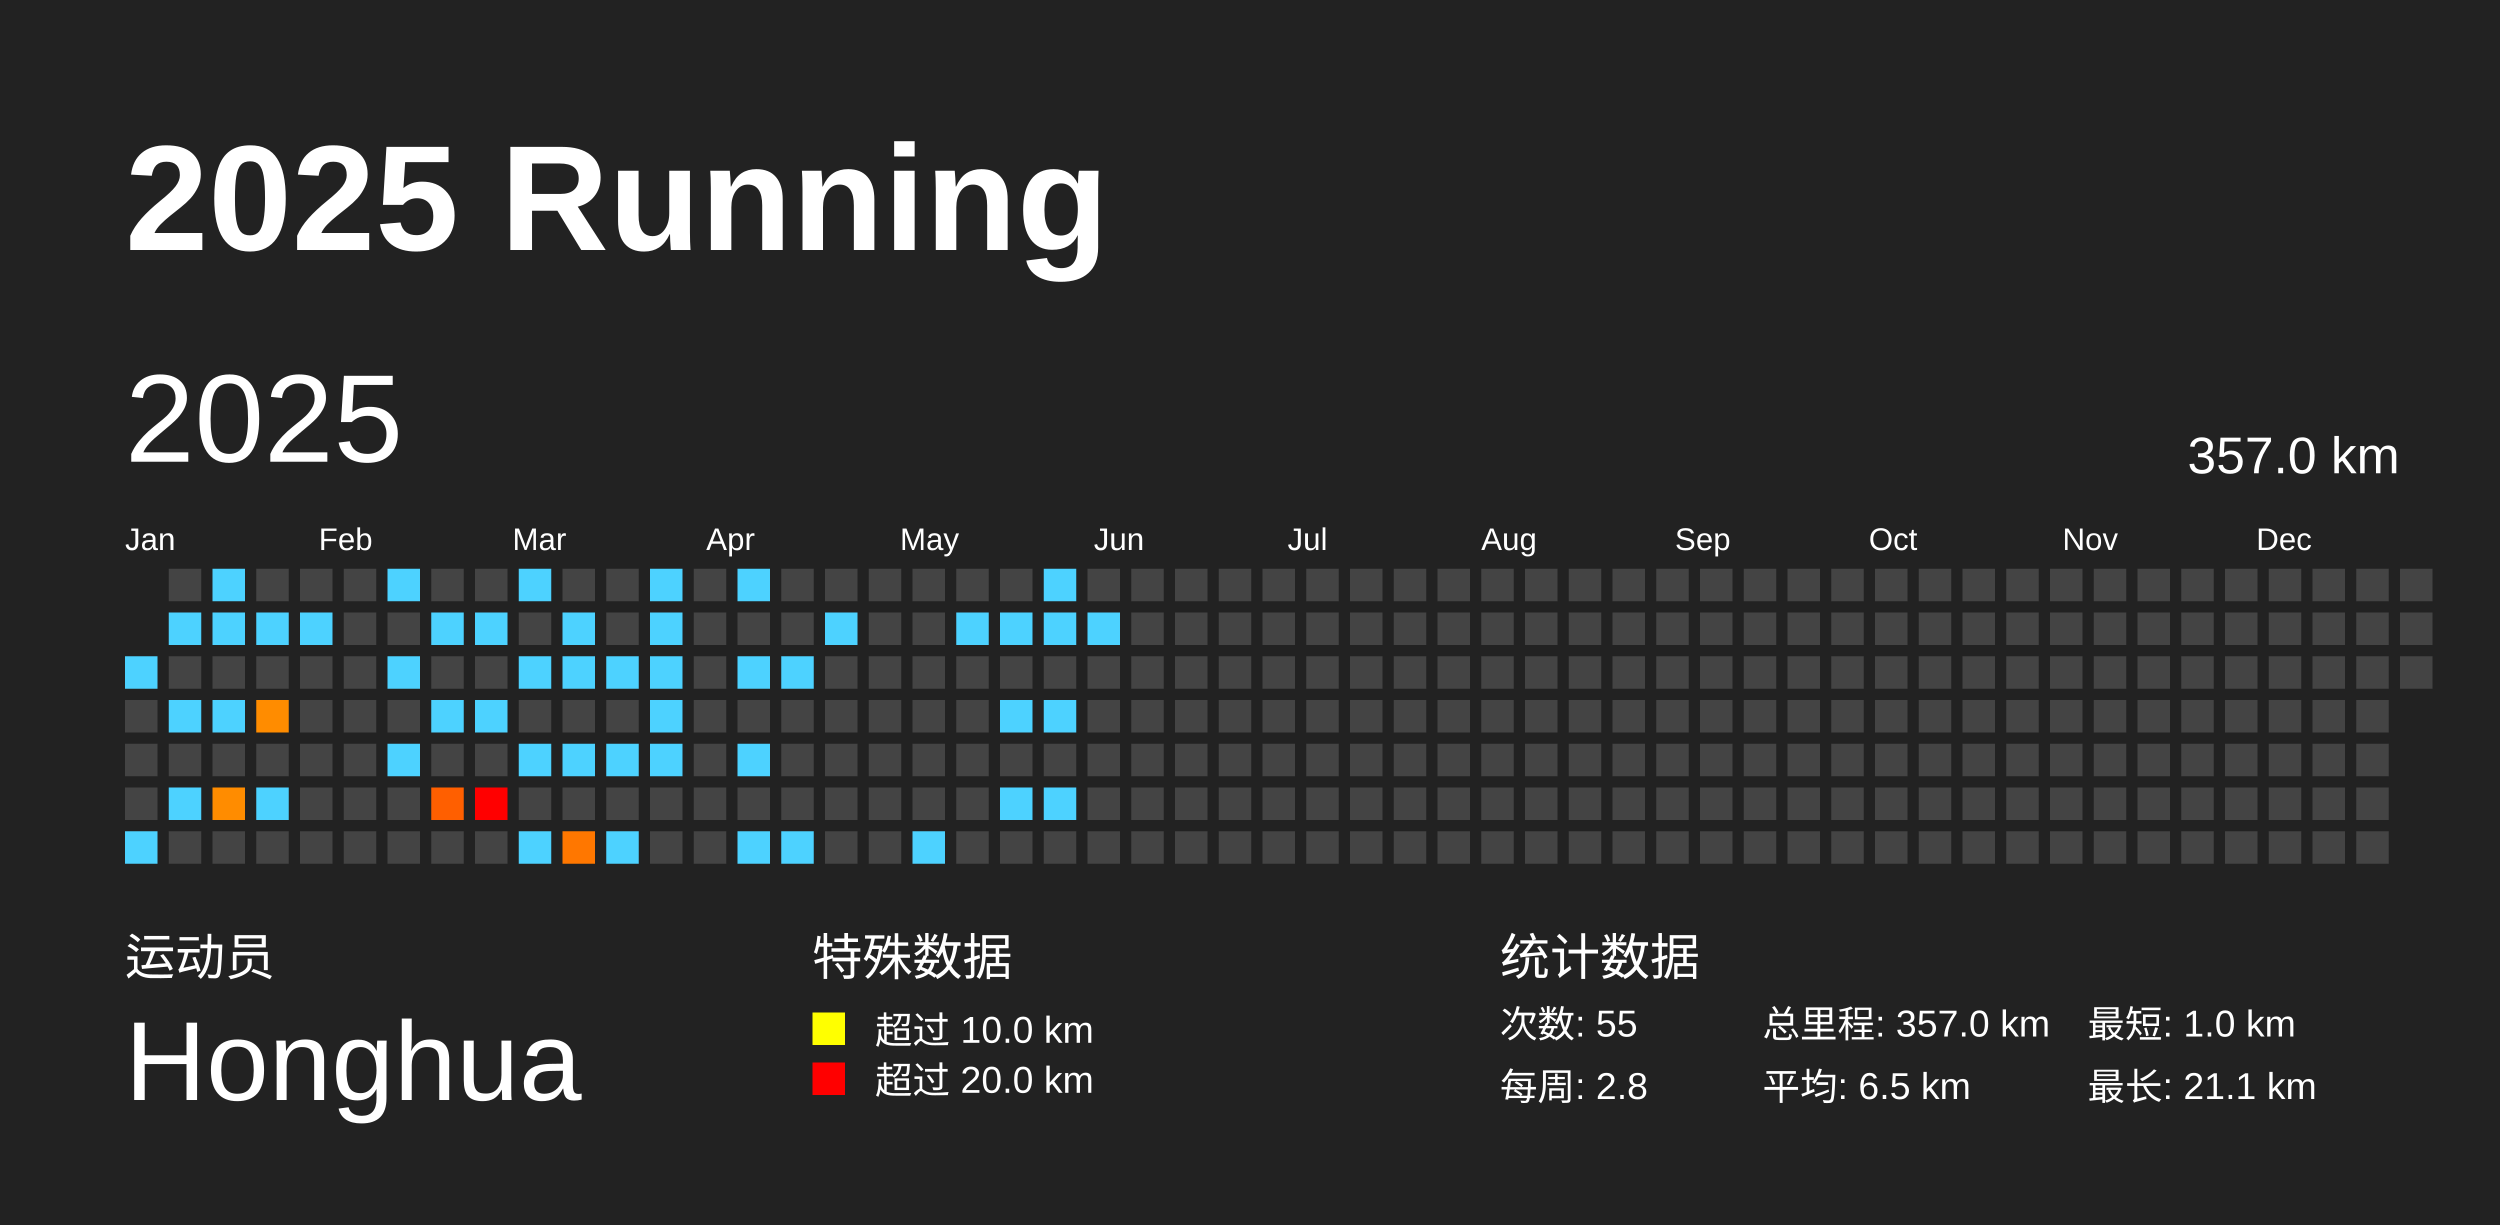
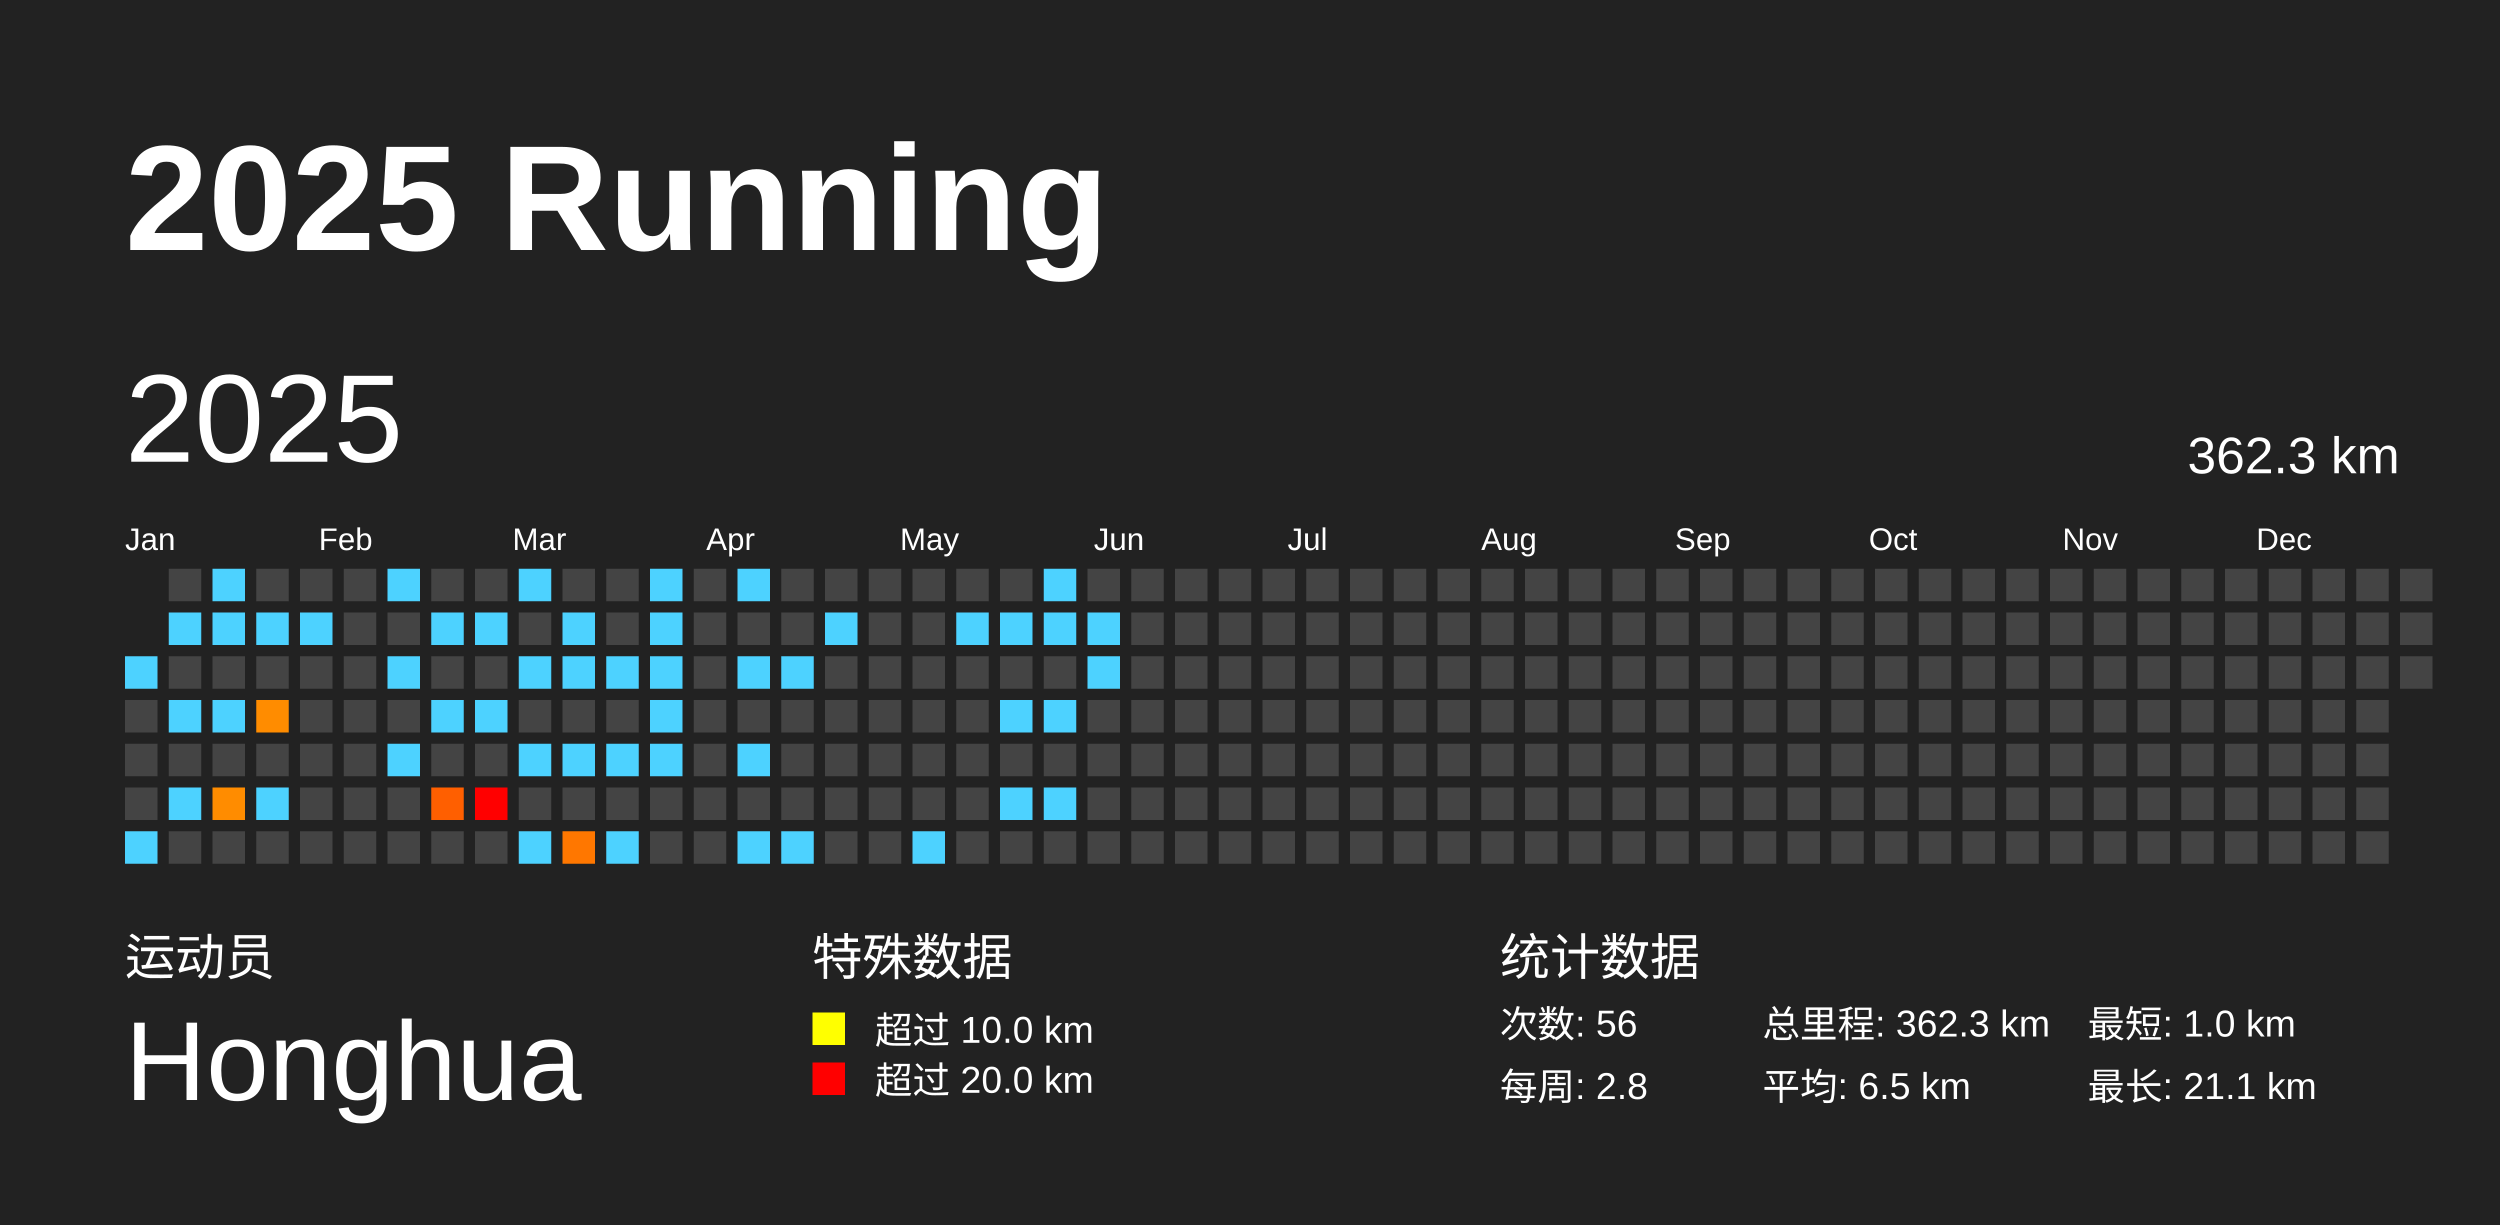
<svg xmlns="http://www.w3.org/2000/svg" baseProfile="full" height="98mm" version="1.1" viewBox="0,0,200,98" width="200mm">
  <defs />
  <rect fill="#222222" height="98" width="200" x="0" y="0" />
  <text fill="#FFFFFF" style="font-size:12px; font-family:Arial; font-weight:bold;" x="10" y="20">2025 Running</text>
  <text fill="#FFFFFF" style="font-size:4px; font-family:Arial" x="10" y="78">运动员</text>
  <text fill="#FFFFFF" style="font-size:9px; font-family:Arial" x="10" y="88">Honghua</text>
  <text fill="#FFFFFF" style="font-size:4px; font-family:Arial" x="65" y="78">特殊数据</text>
  <rect fill="yellow" height="2.6" width="2.6" x="65" y="81" />
  <text fill="#FFFFFF" style="font-size:3px; font-family:Arial" x="70" y="83.5">超过 10.0 km</text>
  <rect fill="red" height="2.6" width="2.6" x="65" y="85" />
  <text fill="#FFFFFF" style="font-size:3px; font-family:Arial" x="70" y="87.5">超过 20.0 km</text>
  <text fill="#FFFFFF" style="font-size:4px; font-family:Arial" x="120" y="78">统计数据</text>
-   <text fill="#FFFFFF" style="font-size:3px; font-family:Arial" x="120" y="83">次数: 55</text>
+   <text fill="#FFFFFF" style="font-size:3px; font-family:Arial" x="120" y="83">次数: 56</text>
  <text fill="#FFFFFF" style="font-size:3px; font-family:Arial" x="120" y="88">每周: 2.8</text>
-   <text fill="#FFFFFF" style="font-size:3px; font-family:Arial" x="141" y="83">总里程: 357.0 km</text>
+   <text fill="#FFFFFF" style="font-size:3px; font-family:Arial" x="141" y="83">总里程: 362.3 km</text>
  <text fill="#FFFFFF" style="font-size:3px; font-family:Arial" x="141" y="88">平均: 6.5 km</text>
  <text fill="#FFFFFF" style="font-size:3px; font-family:Arial" x="167" y="83">最短: 1.0 km</text>
  <text fill="#FFFFFF" style="font-size:3px; font-family:Arial" x="167" y="88">最长: 21.1 km</text>
  <text dominant-baseline="hanging" fill="#FFFFFF" style="font-size:10.0px; font-family:Arial;" x="10" y="30">2025</text>
-   <text dominant-baseline="hanging" fill="#FFFFFF" style="font-size:4.125px; font-family:Arial;" x="175" y="35">357.0 km</text>
+   <text dominant-baseline="hanging" fill="#FFFFFF" style="font-size:4.125px; font-family:Arial;" x="175" y="35">362.3 km</text>
  <text fill="#FFFFFF" style="font-size:2.5px; font-family:Arial" x="10.0" y="44">Jan</text>
  <text fill="#FFFFFF" style="font-size:2.5px; font-family:Arial" x="25.5" y="44">Feb</text>
  <text fill="#FFFFFF" style="font-size:2.5px; font-family:Arial" x="41.0" y="44">Mar</text>
  <text fill="#FFFFFF" style="font-size:2.5px; font-family:Arial" x="56.5" y="44">Apr</text>
  <text fill="#FFFFFF" style="font-size:2.5px; font-family:Arial" x="72.0" y="44">May</text>
  <text fill="#FFFFFF" style="font-size:2.5px; font-family:Arial" x="87.5" y="44">Jun</text>
  <text fill="#FFFFFF" style="font-size:2.5px; font-family:Arial" x="103.0" y="44">Jul</text>
  <text fill="#FFFFFF" style="font-size:2.5px; font-family:Arial" x="118.5" y="44">Aug</text>
  <text fill="#FFFFFF" style="font-size:2.5px; font-family:Arial" x="134.0" y="44">Sep</text>
  <text fill="#FFFFFF" style="font-size:2.5px; font-family:Arial" x="149.5" y="44">Oct</text>
  <text fill="#FFFFFF" style="font-size:2.5px; font-family:Arial" x="165.0" y="44">Nov</text>
  <text fill="#FFFFFF" style="font-size:2.5px; font-family:Arial" x="180.5" y="44">Dec</text>
  <rect fill="#4dd2ff" height="2.6" width="2.6" x="10.0" y="52.5" />
  <rect fill="#444444" height="2.6" width="2.6" x="10.0" y="56.0" />
  <rect fill="#444444" height="2.6" width="2.6" x="10.0" y="59.5" />
  <rect fill="#444444" height="2.6" width="2.6" x="10.0" y="63.0" />
  <rect fill="#4dd2ff" height="2.6" width="2.6" x="10.0" y="66.5" />
  <rect fill="#444444" height="2.6" width="2.6" x="13.5" y="45.5" />
  <rect fill="#4dd2ff" height="2.6" width="2.6" x="13.5" y="49.0" />
  <rect fill="#444444" height="2.6" width="2.6" x="13.5" y="52.5" />
  <rect fill="#4dd2ff" height="2.6" width="2.6" x="13.5" y="56.0" />
  <rect fill="#444444" height="2.6" width="2.6" x="13.5" y="59.5" />
  <rect fill="#4dd2ff" height="2.6" width="2.6" x="13.5" y="63.0" />
  <rect fill="#444444" height="2.6" width="2.6" x="13.5" y="66.5" />
  <rect fill="#4dd2ff" height="2.6" width="2.6" x="17.0" y="45.5" />
  <rect fill="#4dd2ff" height="2.6" width="2.6" x="17.0" y="49.0" />
  <rect fill="#444444" height="2.6" width="2.6" x="17.0" y="52.5" />
  <rect fill="#4dd2ff" height="2.6" width="2.6" x="17.0" y="56.0" />
  <rect fill="#444444" height="2.6" width="2.6" x="17.0" y="59.5" />
  <rect fill="#ff8c00" height="2.6" width="2.6" x="17.0" y="63.0" />
  <rect fill="#444444" height="2.6" width="2.6" x="17.0" y="66.5" />
  <rect fill="#444444" height="2.6" width="2.6" x="20.5" y="45.5" />
  <rect fill="#4dd2ff" height="2.6" width="2.6" x="20.5" y="49.0" />
  <rect fill="#444444" height="2.6" width="2.6" x="20.5" y="52.5" />
  <rect fill="#ff8c00" height="2.6" width="2.6" x="20.5" y="56.0" />
  <rect fill="#444444" height="2.6" width="2.6" x="20.5" y="59.5" />
  <rect fill="#4dd2ff" height="2.6" width="2.6" x="20.5" y="63.0" />
  <rect fill="#444444" height="2.6" width="2.6" x="20.5" y="66.5" />
  <rect fill="#444444" height="2.6" width="2.6" x="24.0" y="45.5" />
  <rect fill="#4dd2ff" height="2.6" width="2.6" x="24.0" y="49.0" />
  <rect fill="#444444" height="2.6" width="2.6" x="24.0" y="52.5" />
  <rect fill="#444444" height="2.6" width="2.6" x="24.0" y="56.0" />
  <rect fill="#444444" height="2.6" width="2.6" x="24.0" y="59.5" />
  <rect fill="#444444" height="2.6" width="2.6" x="24.0" y="63.0" />
  <rect fill="#444444" height="2.6" width="2.6" x="24.0" y="66.5" />
  <rect fill="#444444" height="2.6" width="2.6" x="27.5" y="45.5" />
  <rect fill="#444444" height="2.6" width="2.6" x="27.5" y="49.0" />
  <rect fill="#444444" height="2.6" width="2.6" x="27.5" y="52.5" />
  <rect fill="#444444" height="2.6" width="2.6" x="27.5" y="56.0" />
  <rect fill="#444444" height="2.6" width="2.6" x="27.5" y="59.5" />
  <rect fill="#444444" height="2.6" width="2.6" x="27.5" y="63.0" />
  <rect fill="#444444" height="2.6" width="2.6" x="27.5" y="66.5" />
  <rect fill="#4dd2ff" height="2.6" width="2.6" x="31.0" y="45.5" />
  <rect fill="#444444" height="2.6" width="2.6" x="31.0" y="49.0" />
  <rect fill="#4dd2ff" height="2.6" width="2.6" x="31.0" y="52.5" />
  <rect fill="#444444" height="2.6" width="2.6" x="31.0" y="56.0" />
  <rect fill="#4dd2ff" height="2.6" width="2.6" x="31.0" y="59.5" />
  <rect fill="#444444" height="2.6" width="2.6" x="31.0" y="63.0" />
  <rect fill="#444444" height="2.6" width="2.6" x="31.0" y="66.5" />
  <rect fill="#444444" height="2.6" width="2.6" x="34.5" y="45.5" />
  <rect fill="#4dd2ff" height="2.6" width="2.6" x="34.5" y="49.0" />
  <rect fill="#444444" height="2.6" width="2.6" x="34.5" y="52.5" />
  <rect fill="#4dd2ff" height="2.6" width="2.6" x="34.5" y="56.0" />
  <rect fill="#444444" height="2.6" width="2.6" x="34.5" y="59.5" />
  <rect fill="#ff5f00" height="2.6" width="2.6" x="34.5" y="63.0" />
  <rect fill="#444444" height="2.6" width="2.6" x="34.5" y="66.5" />
  <rect fill="#444444" height="2.6" width="2.6" x="38.0" y="45.5" />
  <rect fill="#4dd2ff" height="2.6" width="2.6" x="38.0" y="49.0" />
  <rect fill="#444444" height="2.6" width="2.6" x="38.0" y="52.5" />
  <rect fill="#4dd2ff" height="2.6" width="2.6" x="38.0" y="56.0" />
  <rect fill="#444444" height="2.6" width="2.6" x="38.0" y="59.5" />
  <rect fill="red" height="2.6" width="2.6" x="38.0" y="63.0" />
  <rect fill="#444444" height="2.6" width="2.6" x="38.0" y="66.5" />
  <rect fill="#4dd2ff" height="2.6" width="2.6" x="41.5" y="45.5" />
  <rect fill="#444444" height="2.6" width="2.6" x="41.5" y="49.0" />
  <rect fill="#4dd2ff" height="2.6" width="2.6" x="41.5" y="52.5" />
  <rect fill="#444444" height="2.6" width="2.6" x="41.5" y="56.0" />
  <rect fill="#4dd2ff" height="2.6" width="2.6" x="41.5" y="59.5" />
  <rect fill="#444444" height="2.6" width="2.6" x="41.5" y="63.0" />
  <rect fill="#4dd2ff" height="2.6" width="2.6" x="41.5" y="66.5" />
  <rect fill="#444444" height="2.6" width="2.6" x="45.0" y="45.5" />
  <rect fill="#4dd2ff" height="2.6" width="2.6" x="45.0" y="49.0" />
  <rect fill="#4dd2ff" height="2.6" width="2.6" x="45.0" y="52.5" />
  <rect fill="#444444" height="2.6" width="2.6" x="45.0" y="56.0" />
  <rect fill="#4dd2ff" height="2.6" width="2.6" x="45.0" y="59.5" />
  <rect fill="#444444" height="2.6" width="2.6" x="45.0" y="63.0" />
  <rect fill="#ff7700" height="2.6" width="2.6" x="45.0" y="66.5" />
  <rect fill="#444444" height="2.6" width="2.6" x="48.5" y="45.5" />
  <rect fill="#444444" height="2.6" width="2.6" x="48.5" y="49.0" />
  <rect fill="#4dd2ff" height="2.6" width="2.6" x="48.5" y="52.5" />
  <rect fill="#444444" height="2.6" width="2.6" x="48.5" y="56.0" />
  <rect fill="#4dd2ff" height="2.6" width="2.6" x="48.5" y="59.5" />
  <rect fill="#444444" height="2.6" width="2.6" x="48.5" y="63.0" />
  <rect fill="#4dd2ff" height="2.6" width="2.6" x="48.5" y="66.5" />
  <rect fill="#4dd2ff" height="2.6" width="2.6" x="52.0" y="45.5" />
  <rect fill="#4dd2ff" height="2.6" width="2.6" x="52.0" y="49.0" />
  <rect fill="#4dd2ff" height="2.6" width="2.6" x="52.0" y="52.5" />
  <rect fill="#4dd2ff" height="2.6" width="2.6" x="52.0" y="56.0" />
  <rect fill="#4dd2ff" height="2.6" width="2.6" x="52.0" y="59.5" />
  <rect fill="#444444" height="2.6" width="2.6" x="52.0" y="63.0" />
  <rect fill="#444444" height="2.6" width="2.6" x="52.0" y="66.5" />
  <rect fill="#444444" height="2.6" width="2.6" x="55.5" y="45.5" />
  <rect fill="#444444" height="2.6" width="2.6" x="55.5" y="49.0" />
  <rect fill="#444444" height="2.6" width="2.6" x="55.5" y="52.5" />
  <rect fill="#444444" height="2.6" width="2.6" x="55.5" y="56.0" />
  <rect fill="#444444" height="2.6" width="2.6" x="55.5" y="59.5" />
  <rect fill="#444444" height="2.6" width="2.6" x="55.5" y="63.0" />
  <rect fill="#444444" height="2.6" width="2.6" x="55.5" y="66.5" />
  <rect fill="#4dd2ff" height="2.6" width="2.6" x="59.0" y="45.5" />
  <rect fill="#444444" height="2.6" width="2.6" x="59.0" y="49.0" />
  <rect fill="#4dd2ff" height="2.6" width="2.6" x="59.0" y="52.5" />
  <rect fill="#444444" height="2.6" width="2.6" x="59.0" y="56.0" />
  <rect fill="#4dd2ff" height="2.6" width="2.6" x="59.0" y="59.5" />
  <rect fill="#444444" height="2.6" width="2.6" x="59.0" y="63.0" />
  <rect fill="#4dd2ff" height="2.6" width="2.6" x="59.0" y="66.5" />
  <rect fill="#444444" height="2.6" width="2.6" x="62.5" y="45.5" />
  <rect fill="#444444" height="2.6" width="2.6" x="62.5" y="49.0" />
  <rect fill="#4dd2ff" height="2.6" width="2.6" x="62.5" y="52.5" />
  <rect fill="#444444" height="2.6" width="2.6" x="62.5" y="56.0" />
  <rect fill="#444444" height="2.6" width="2.6" x="62.5" y="59.5" />
  <rect fill="#444444" height="2.6" width="2.6" x="62.5" y="63.0" />
  <rect fill="#4dd2ff" height="2.6" width="2.6" x="62.5" y="66.5" />
  <rect fill="#444444" height="2.6" width="2.6" x="66.0" y="45.5" />
  <rect fill="#4dd2ff" height="2.6" width="2.6" x="66.0" y="49.0" />
  <rect fill="#444444" height="2.6" width="2.6" x="66.0" y="52.5" />
  <rect fill="#444444" height="2.6" width="2.6" x="66.0" y="56.0" />
  <rect fill="#444444" height="2.6" width="2.6" x="66.0" y="59.5" />
  <rect fill="#444444" height="2.6" width="2.6" x="66.0" y="63.0" />
  <rect fill="#444444" height="2.6" width="2.6" x="66.0" y="66.5" />
  <rect fill="#444444" height="2.6" width="2.6" x="69.5" y="45.5" />
  <rect fill="#444444" height="2.6" width="2.6" x="69.5" y="49.0" />
  <rect fill="#444444" height="2.6" width="2.6" x="69.5" y="52.5" />
  <rect fill="#444444" height="2.6" width="2.6" x="69.5" y="56.0" />
  <rect fill="#444444" height="2.6" width="2.6" x="69.5" y="59.5" />
  <rect fill="#444444" height="2.6" width="2.6" x="69.5" y="63.0" />
  <rect fill="#444444" height="2.6" width="2.6" x="69.5" y="66.5" />
  <rect fill="#444444" height="2.6" width="2.6" x="73.0" y="45.5" />
  <rect fill="#444444" height="2.6" width="2.6" x="73.0" y="49.0" />
  <rect fill="#444444" height="2.6" width="2.6" x="73.0" y="52.5" />
  <rect fill="#444444" height="2.6" width="2.6" x="73.0" y="56.0" />
  <rect fill="#444444" height="2.6" width="2.6" x="73.0" y="59.5" />
  <rect fill="#444444" height="2.6" width="2.6" x="73.0" y="63.0" />
  <rect fill="#4dd2ff" height="2.6" width="2.6" x="73.0" y="66.5" />
  <rect fill="#444444" height="2.6" width="2.6" x="76.5" y="45.5" />
  <rect fill="#4dd2ff" height="2.6" width="2.6" x="76.5" y="49.0" />
  <rect fill="#444444" height="2.6" width="2.6" x="76.5" y="52.5" />
  <rect fill="#444444" height="2.6" width="2.6" x="76.5" y="56.0" />
  <rect fill="#444444" height="2.6" width="2.6" x="76.5" y="59.5" />
  <rect fill="#444444" height="2.6" width="2.6" x="76.5" y="63.0" />
  <rect fill="#444444" height="2.6" width="2.6" x="76.5" y="66.5" />
  <rect fill="#444444" height="2.6" width="2.6" x="80.0" y="45.5" />
  <rect fill="#4dd2ff" height="2.6" width="2.6" x="80.0" y="49.0" />
  <rect fill="#444444" height="2.6" width="2.6" x="80.0" y="52.5" />
  <rect fill="#4dd2ff" height="2.6" width="2.6" x="80.0" y="56.0" />
  <rect fill="#444444" height="2.6" width="2.6" x="80.0" y="59.5" />
  <rect fill="#4dd2ff" height="2.6" width="2.6" x="80.0" y="63.0" />
  <rect fill="#444444" height="2.6" width="2.6" x="80.0" y="66.5" />
  <rect fill="#4dd2ff" height="2.6" width="2.6" x="83.5" y="45.5" />
  <rect fill="#4dd2ff" height="2.6" width="2.6" x="83.5" y="49.0" />
  <rect fill="#444444" height="2.6" width="2.6" x="83.5" y="52.5" />
  <rect fill="#4dd2ff" height="2.6" width="2.6" x="83.5" y="56.0" />
  <rect fill="#444444" height="2.6" width="2.6" x="83.5" y="59.5" />
  <rect fill="#4dd2ff" height="2.6" width="2.6" x="83.5" y="63.0" />
  <rect fill="#444444" height="2.6" width="2.6" x="83.5" y="66.5" />
  <rect fill="#444444" height="2.6" width="2.6" x="87.0" y="45.5" />
  <rect fill="#4dd2ff" height="2.6" width="2.6" x="87.0" y="49.0" />
-   <rect fill="#444444" height="2.6" width="2.6" x="87.0" y="52.5" />
+   <rect fill="#4dd2ff" height="2.6" width="2.6" x="87.0" y="52.5" />
  <rect fill="#444444" height="2.6" width="2.6" x="87.0" y="56.0" />
  <rect fill="#444444" height="2.6" width="2.6" x="87.0" y="59.5" />
  <rect fill="#444444" height="2.6" width="2.6" x="87.0" y="63.0" />
  <rect fill="#444444" height="2.6" width="2.6" x="87.0" y="66.5" />
  <rect fill="#444444" height="2.6" width="2.6" x="90.5" y="45.5" />
  <rect fill="#444444" height="2.6" width="2.6" x="90.5" y="49.0" />
  <rect fill="#444444" height="2.6" width="2.6" x="90.5" y="52.5" />
  <rect fill="#444444" height="2.6" width="2.6" x="90.5" y="56.0" />
  <rect fill="#444444" height="2.6" width="2.6" x="90.5" y="59.5" />
  <rect fill="#444444" height="2.6" width="2.6" x="90.5" y="63.0" />
  <rect fill="#444444" height="2.6" width="2.6" x="90.5" y="66.5" />
  <rect fill="#444444" height="2.6" width="2.6" x="94.0" y="45.5" />
  <rect fill="#444444" height="2.6" width="2.6" x="94.0" y="49.0" />
  <rect fill="#444444" height="2.6" width="2.6" x="94.0" y="52.5" />
  <rect fill="#444444" height="2.6" width="2.6" x="94.0" y="56.0" />
  <rect fill="#444444" height="2.6" width="2.6" x="94.0" y="59.5" />
  <rect fill="#444444" height="2.6" width="2.6" x="94.0" y="63.0" />
  <rect fill="#444444" height="2.6" width="2.6" x="94.0" y="66.5" />
  <rect fill="#444444" height="2.6" width="2.6" x="97.5" y="45.5" />
  <rect fill="#444444" height="2.6" width="2.6" x="97.5" y="49.0" />
  <rect fill="#444444" height="2.6" width="2.6" x="97.5" y="52.5" />
  <rect fill="#444444" height="2.6" width="2.6" x="97.5" y="56.0" />
  <rect fill="#444444" height="2.6" width="2.6" x="97.5" y="59.5" />
  <rect fill="#444444" height="2.6" width="2.6" x="97.5" y="63.0" />
  <rect fill="#444444" height="2.6" width="2.6" x="97.5" y="66.5" />
  <rect fill="#444444" height="2.6" width="2.6" x="101.0" y="45.5" />
  <rect fill="#444444" height="2.6" width="2.6" x="101.0" y="49.0" />
  <rect fill="#444444" height="2.6" width="2.6" x="101.0" y="52.5" />
  <rect fill="#444444" height="2.6" width="2.6" x="101.0" y="56.0" />
  <rect fill="#444444" height="2.6" width="2.6" x="101.0" y="59.5" />
  <rect fill="#444444" height="2.6" width="2.6" x="101.0" y="63.0" />
  <rect fill="#444444" height="2.6" width="2.6" x="101.0" y="66.5" />
  <rect fill="#444444" height="2.6" width="2.6" x="104.5" y="45.5" />
  <rect fill="#444444" height="2.6" width="2.6" x="104.5" y="49.0" />
  <rect fill="#444444" height="2.6" width="2.6" x="104.5" y="52.5" />
  <rect fill="#444444" height="2.6" width="2.6" x="104.5" y="56.0" />
  <rect fill="#444444" height="2.6" width="2.6" x="104.5" y="59.5" />
  <rect fill="#444444" height="2.6" width="2.6" x="104.5" y="63.0" />
  <rect fill="#444444" height="2.6" width="2.6" x="104.5" y="66.5" />
  <rect fill="#444444" height="2.6" width="2.6" x="108.0" y="45.5" />
  <rect fill="#444444" height="2.6" width="2.6" x="108.0" y="49.0" />
  <rect fill="#444444" height="2.6" width="2.6" x="108.0" y="52.5" />
  <rect fill="#444444" height="2.6" width="2.6" x="108.0" y="56.0" />
  <rect fill="#444444" height="2.6" width="2.6" x="108.0" y="59.5" />
  <rect fill="#444444" height="2.6" width="2.6" x="108.0" y="63.0" />
  <rect fill="#444444" height="2.6" width="2.6" x="108.0" y="66.5" />
  <rect fill="#444444" height="2.6" width="2.6" x="111.5" y="45.5" />
  <rect fill="#444444" height="2.6" width="2.6" x="111.5" y="49.0" />
  <rect fill="#444444" height="2.6" width="2.6" x="111.5" y="52.5" />
  <rect fill="#444444" height="2.6" width="2.6" x="111.5" y="56.0" />
  <rect fill="#444444" height="2.6" width="2.6" x="111.5" y="59.5" />
  <rect fill="#444444" height="2.6" width="2.6" x="111.5" y="63.0" />
  <rect fill="#444444" height="2.6" width="2.6" x="111.5" y="66.5" />
  <rect fill="#444444" height="2.6" width="2.6" x="115.0" y="45.5" />
  <rect fill="#444444" height="2.6" width="2.6" x="115.0" y="49.0" />
  <rect fill="#444444" height="2.6" width="2.6" x="115.0" y="52.5" />
  <rect fill="#444444" height="2.6" width="2.6" x="115.0" y="56.0" />
  <rect fill="#444444" height="2.6" width="2.6" x="115.0" y="59.5" />
  <rect fill="#444444" height="2.6" width="2.6" x="115.0" y="63.0" />
  <rect fill="#444444" height="2.6" width="2.6" x="115.0" y="66.5" />
  <rect fill="#444444" height="2.6" width="2.6" x="118.5" y="45.5" />
  <rect fill="#444444" height="2.6" width="2.6" x="118.5" y="49.0" />
  <rect fill="#444444" height="2.6" width="2.6" x="118.5" y="52.5" />
  <rect fill="#444444" height="2.6" width="2.6" x="118.5" y="56.0" />
  <rect fill="#444444" height="2.6" width="2.6" x="118.5" y="59.5" />
  <rect fill="#444444" height="2.6" width="2.6" x="118.5" y="63.0" />
  <rect fill="#444444" height="2.6" width="2.6" x="118.5" y="66.5" />
  <rect fill="#444444" height="2.6" width="2.6" x="122.0" y="45.5" />
  <rect fill="#444444" height="2.6" width="2.6" x="122.0" y="49.0" />
  <rect fill="#444444" height="2.6" width="2.6" x="122.0" y="52.5" />
  <rect fill="#444444" height="2.6" width="2.6" x="122.0" y="56.0" />
  <rect fill="#444444" height="2.6" width="2.6" x="122.0" y="59.5" />
  <rect fill="#444444" height="2.6" width="2.6" x="122.0" y="63.0" />
  <rect fill="#444444" height="2.6" width="2.6" x="122.0" y="66.5" />
  <rect fill="#444444" height="2.6" width="2.6" x="125.5" y="45.5" />
  <rect fill="#444444" height="2.6" width="2.6" x="125.5" y="49.0" />
  <rect fill="#444444" height="2.6" width="2.6" x="125.5" y="52.5" />
  <rect fill="#444444" height="2.6" width="2.6" x="125.5" y="56.0" />
  <rect fill="#444444" height="2.6" width="2.6" x="125.5" y="59.5" />
  <rect fill="#444444" height="2.6" width="2.6" x="125.5" y="63.0" />
  <rect fill="#444444" height="2.6" width="2.6" x="125.5" y="66.5" />
  <rect fill="#444444" height="2.6" width="2.6" x="129.0" y="45.5" />
  <rect fill="#444444" height="2.6" width="2.6" x="129.0" y="49.0" />
  <rect fill="#444444" height="2.6" width="2.6" x="129.0" y="52.5" />
  <rect fill="#444444" height="2.6" width="2.6" x="129.0" y="56.0" />
  <rect fill="#444444" height="2.6" width="2.6" x="129.0" y="59.5" />
  <rect fill="#444444" height="2.6" width="2.6" x="129.0" y="63.0" />
  <rect fill="#444444" height="2.6" width="2.6" x="129.0" y="66.5" />
  <rect fill="#444444" height="2.6" width="2.6" x="132.5" y="45.5" />
  <rect fill="#444444" height="2.6" width="2.6" x="132.5" y="49.0" />
  <rect fill="#444444" height="2.6" width="2.6" x="132.5" y="52.5" />
  <rect fill="#444444" height="2.6" width="2.6" x="132.5" y="56.0" />
  <rect fill="#444444" height="2.6" width="2.6" x="132.5" y="59.5" />
  <rect fill="#444444" height="2.6" width="2.6" x="132.5" y="63.0" />
  <rect fill="#444444" height="2.6" width="2.6" x="132.5" y="66.5" />
  <rect fill="#444444" height="2.6" width="2.6" x="136.0" y="45.5" />
  <rect fill="#444444" height="2.6" width="2.6" x="136.0" y="49.0" />
  <rect fill="#444444" height="2.6" width="2.6" x="136.0" y="52.5" />
  <rect fill="#444444" height="2.6" width="2.6" x="136.0" y="56.0" />
  <rect fill="#444444" height="2.6" width="2.6" x="136.0" y="59.5" />
  <rect fill="#444444" height="2.6" width="2.6" x="136.0" y="63.0" />
  <rect fill="#444444" height="2.6" width="2.6" x="136.0" y="66.5" />
  <rect fill="#444444" height="2.6" width="2.6" x="139.5" y="45.5" />
  <rect fill="#444444" height="2.6" width="2.6" x="139.5" y="49.0" />
  <rect fill="#444444" height="2.6" width="2.6" x="139.5" y="52.5" />
  <rect fill="#444444" height="2.6" width="2.6" x="139.5" y="56.0" />
  <rect fill="#444444" height="2.6" width="2.6" x="139.5" y="59.5" />
  <rect fill="#444444" height="2.6" width="2.6" x="139.5" y="63.0" />
  <rect fill="#444444" height="2.6" width="2.6" x="139.5" y="66.5" />
  <rect fill="#444444" height="2.6" width="2.6" x="143.0" y="45.5" />
  <rect fill="#444444" height="2.6" width="2.6" x="143.0" y="49.0" />
  <rect fill="#444444" height="2.6" width="2.6" x="143.0" y="52.5" />
  <rect fill="#444444" height="2.6" width="2.6" x="143.0" y="56.0" />
  <rect fill="#444444" height="2.6" width="2.6" x="143.0" y="59.5" />
  <rect fill="#444444" height="2.6" width="2.6" x="143.0" y="63.0" />
  <rect fill="#444444" height="2.6" width="2.6" x="143.0" y="66.5" />
  <rect fill="#444444" height="2.6" width="2.6" x="146.5" y="45.5" />
  <rect fill="#444444" height="2.6" width="2.6" x="146.5" y="49.0" />
  <rect fill="#444444" height="2.6" width="2.6" x="146.5" y="52.5" />
  <rect fill="#444444" height="2.6" width="2.6" x="146.5" y="56.0" />
  <rect fill="#444444" height="2.6" width="2.6" x="146.5" y="59.5" />
  <rect fill="#444444" height="2.6" width="2.6" x="146.5" y="63.0" />
  <rect fill="#444444" height="2.6" width="2.6" x="146.5" y="66.5" />
  <rect fill="#444444" height="2.6" width="2.6" x="150.0" y="45.5" />
  <rect fill="#444444" height="2.6" width="2.6" x="150.0" y="49.0" />
  <rect fill="#444444" height="2.6" width="2.6" x="150.0" y="52.5" />
  <rect fill="#444444" height="2.6" width="2.6" x="150.0" y="56.0" />
  <rect fill="#444444" height="2.6" width="2.6" x="150.0" y="59.5" />
  <rect fill="#444444" height="2.6" width="2.6" x="150.0" y="63.0" />
  <rect fill="#444444" height="2.6" width="2.6" x="150.0" y="66.5" />
  <rect fill="#444444" height="2.6" width="2.6" x="153.5" y="45.5" />
  <rect fill="#444444" height="2.6" width="2.6" x="153.5" y="49.0" />
  <rect fill="#444444" height="2.6" width="2.6" x="153.5" y="52.5" />
  <rect fill="#444444" height="2.6" width="2.6" x="153.5" y="56.0" />
  <rect fill="#444444" height="2.6" width="2.6" x="153.5" y="59.5" />
  <rect fill="#444444" height="2.6" width="2.6" x="153.5" y="63.0" />
  <rect fill="#444444" height="2.6" width="2.6" x="153.5" y="66.5" />
  <rect fill="#444444" height="2.6" width="2.6" x="157.0" y="45.5" />
  <rect fill="#444444" height="2.6" width="2.6" x="157.0" y="49.0" />
  <rect fill="#444444" height="2.6" width="2.6" x="157.0" y="52.5" />
  <rect fill="#444444" height="2.6" width="2.6" x="157.0" y="56.0" />
  <rect fill="#444444" height="2.6" width="2.6" x="157.0" y="59.5" />
  <rect fill="#444444" height="2.6" width="2.6" x="157.0" y="63.0" />
  <rect fill="#444444" height="2.6" width="2.6" x="157.0" y="66.5" />
  <rect fill="#444444" height="2.6" width="2.6" x="160.5" y="45.5" />
  <rect fill="#444444" height="2.6" width="2.6" x="160.5" y="49.0" />
  <rect fill="#444444" height="2.6" width="2.6" x="160.5" y="52.5" />
  <rect fill="#444444" height="2.6" width="2.6" x="160.5" y="56.0" />
  <rect fill="#444444" height="2.6" width="2.6" x="160.5" y="59.5" />
  <rect fill="#444444" height="2.6" width="2.6" x="160.5" y="63.0" />
  <rect fill="#444444" height="2.6" width="2.6" x="160.5" y="66.5" />
  <rect fill="#444444" height="2.6" width="2.6" x="164.0" y="45.5" />
  <rect fill="#444444" height="2.6" width="2.6" x="164.0" y="49.0" />
  <rect fill="#444444" height="2.6" width="2.6" x="164.0" y="52.5" />
  <rect fill="#444444" height="2.6" width="2.6" x="164.0" y="56.0" />
  <rect fill="#444444" height="2.6" width="2.6" x="164.0" y="59.5" />
  <rect fill="#444444" height="2.6" width="2.6" x="164.0" y="63.0" />
  <rect fill="#444444" height="2.6" width="2.6" x="164.0" y="66.5" />
  <rect fill="#444444" height="2.6" width="2.6" x="167.5" y="45.5" />
  <rect fill="#444444" height="2.6" width="2.6" x="167.5" y="49.0" />
  <rect fill="#444444" height="2.6" width="2.6" x="167.5" y="52.5" />
  <rect fill="#444444" height="2.6" width="2.6" x="167.5" y="56.0" />
  <rect fill="#444444" height="2.6" width="2.6" x="167.5" y="59.5" />
  <rect fill="#444444" height="2.6" width="2.6" x="167.5" y="63.0" />
  <rect fill="#444444" height="2.6" width="2.6" x="167.5" y="66.5" />
  <rect fill="#444444" height="2.6" width="2.6" x="171.0" y="45.5" />
  <rect fill="#444444" height="2.6" width="2.6" x="171.0" y="49.0" />
  <rect fill="#444444" height="2.6" width="2.6" x="171.0" y="52.5" />
  <rect fill="#444444" height="2.6" width="2.6" x="171.0" y="56.0" />
  <rect fill="#444444" height="2.6" width="2.6" x="171.0" y="59.5" />
  <rect fill="#444444" height="2.6" width="2.6" x="171.0" y="63.0" />
  <rect fill="#444444" height="2.6" width="2.6" x="171.0" y="66.5" />
  <rect fill="#444444" height="2.6" width="2.6" x="174.5" y="45.5" />
  <rect fill="#444444" height="2.6" width="2.6" x="174.5" y="49.0" />
  <rect fill="#444444" height="2.6" width="2.6" x="174.5" y="52.5" />
  <rect fill="#444444" height="2.6" width="2.6" x="174.5" y="56.0" />
  <rect fill="#444444" height="2.6" width="2.6" x="174.5" y="59.5" />
  <rect fill="#444444" height="2.6" width="2.6" x="174.5" y="63.0" />
  <rect fill="#444444" height="2.6" width="2.6" x="174.5" y="66.5" />
  <rect fill="#444444" height="2.6" width="2.6" x="178.0" y="45.5" />
  <rect fill="#444444" height="2.6" width="2.6" x="178.0" y="49.0" />
  <rect fill="#444444" height="2.6" width="2.6" x="178.0" y="52.5" />
  <rect fill="#444444" height="2.6" width="2.6" x="178.0" y="56.0" />
  <rect fill="#444444" height="2.6" width="2.6" x="178.0" y="59.5" />
  <rect fill="#444444" height="2.6" width="2.6" x="178.0" y="63.0" />
  <rect fill="#444444" height="2.6" width="2.6" x="178.0" y="66.5" />
  <rect fill="#444444" height="2.6" width="2.6" x="181.5" y="45.5" />
  <rect fill="#444444" height="2.6" width="2.6" x="181.5" y="49.0" />
  <rect fill="#444444" height="2.6" width="2.6" x="181.5" y="52.5" />
  <rect fill="#444444" height="2.6" width="2.6" x="181.5" y="56.0" />
  <rect fill="#444444" height="2.6" width="2.6" x="181.5" y="59.5" />
  <rect fill="#444444" height="2.6" width="2.6" x="181.5" y="63.0" />
  <rect fill="#444444" height="2.6" width="2.6" x="181.5" y="66.5" />
  <rect fill="#444444" height="2.6" width="2.6" x="185.0" y="45.5" />
  <rect fill="#444444" height="2.6" width="2.6" x="185.0" y="49.0" />
  <rect fill="#444444" height="2.6" width="2.6" x="185.0" y="52.5" />
  <rect fill="#444444" height="2.6" width="2.6" x="185.0" y="56.0" />
  <rect fill="#444444" height="2.6" width="2.6" x="185.0" y="59.5" />
  <rect fill="#444444" height="2.6" width="2.6" x="185.0" y="63.0" />
  <rect fill="#444444" height="2.6" width="2.6" x="185.0" y="66.5" />
  <rect fill="#444444" height="2.6" width="2.6" x="188.5" y="45.5" />
  <rect fill="#444444" height="2.6" width="2.6" x="188.5" y="49.0" />
  <rect fill="#444444" height="2.6" width="2.6" x="188.5" y="52.5" />
  <rect fill="#444444" height="2.6" width="2.6" x="188.5" y="56.0" />
  <rect fill="#444444" height="2.6" width="2.6" x="188.5" y="59.5" />
  <rect fill="#444444" height="2.6" width="2.6" x="188.5" y="63.0" />
  <rect fill="#444444" height="2.6" width="2.6" x="188.5" y="66.5" />
  <rect fill="#444444" height="2.6" width="2.6" x="192.0" y="45.5" />
  <rect fill="#444444" height="2.6" width="2.6" x="192.0" y="49.0" />
  <rect fill="#444444" height="2.6" width="2.6" x="192.0" y="52.5" />
</svg>
